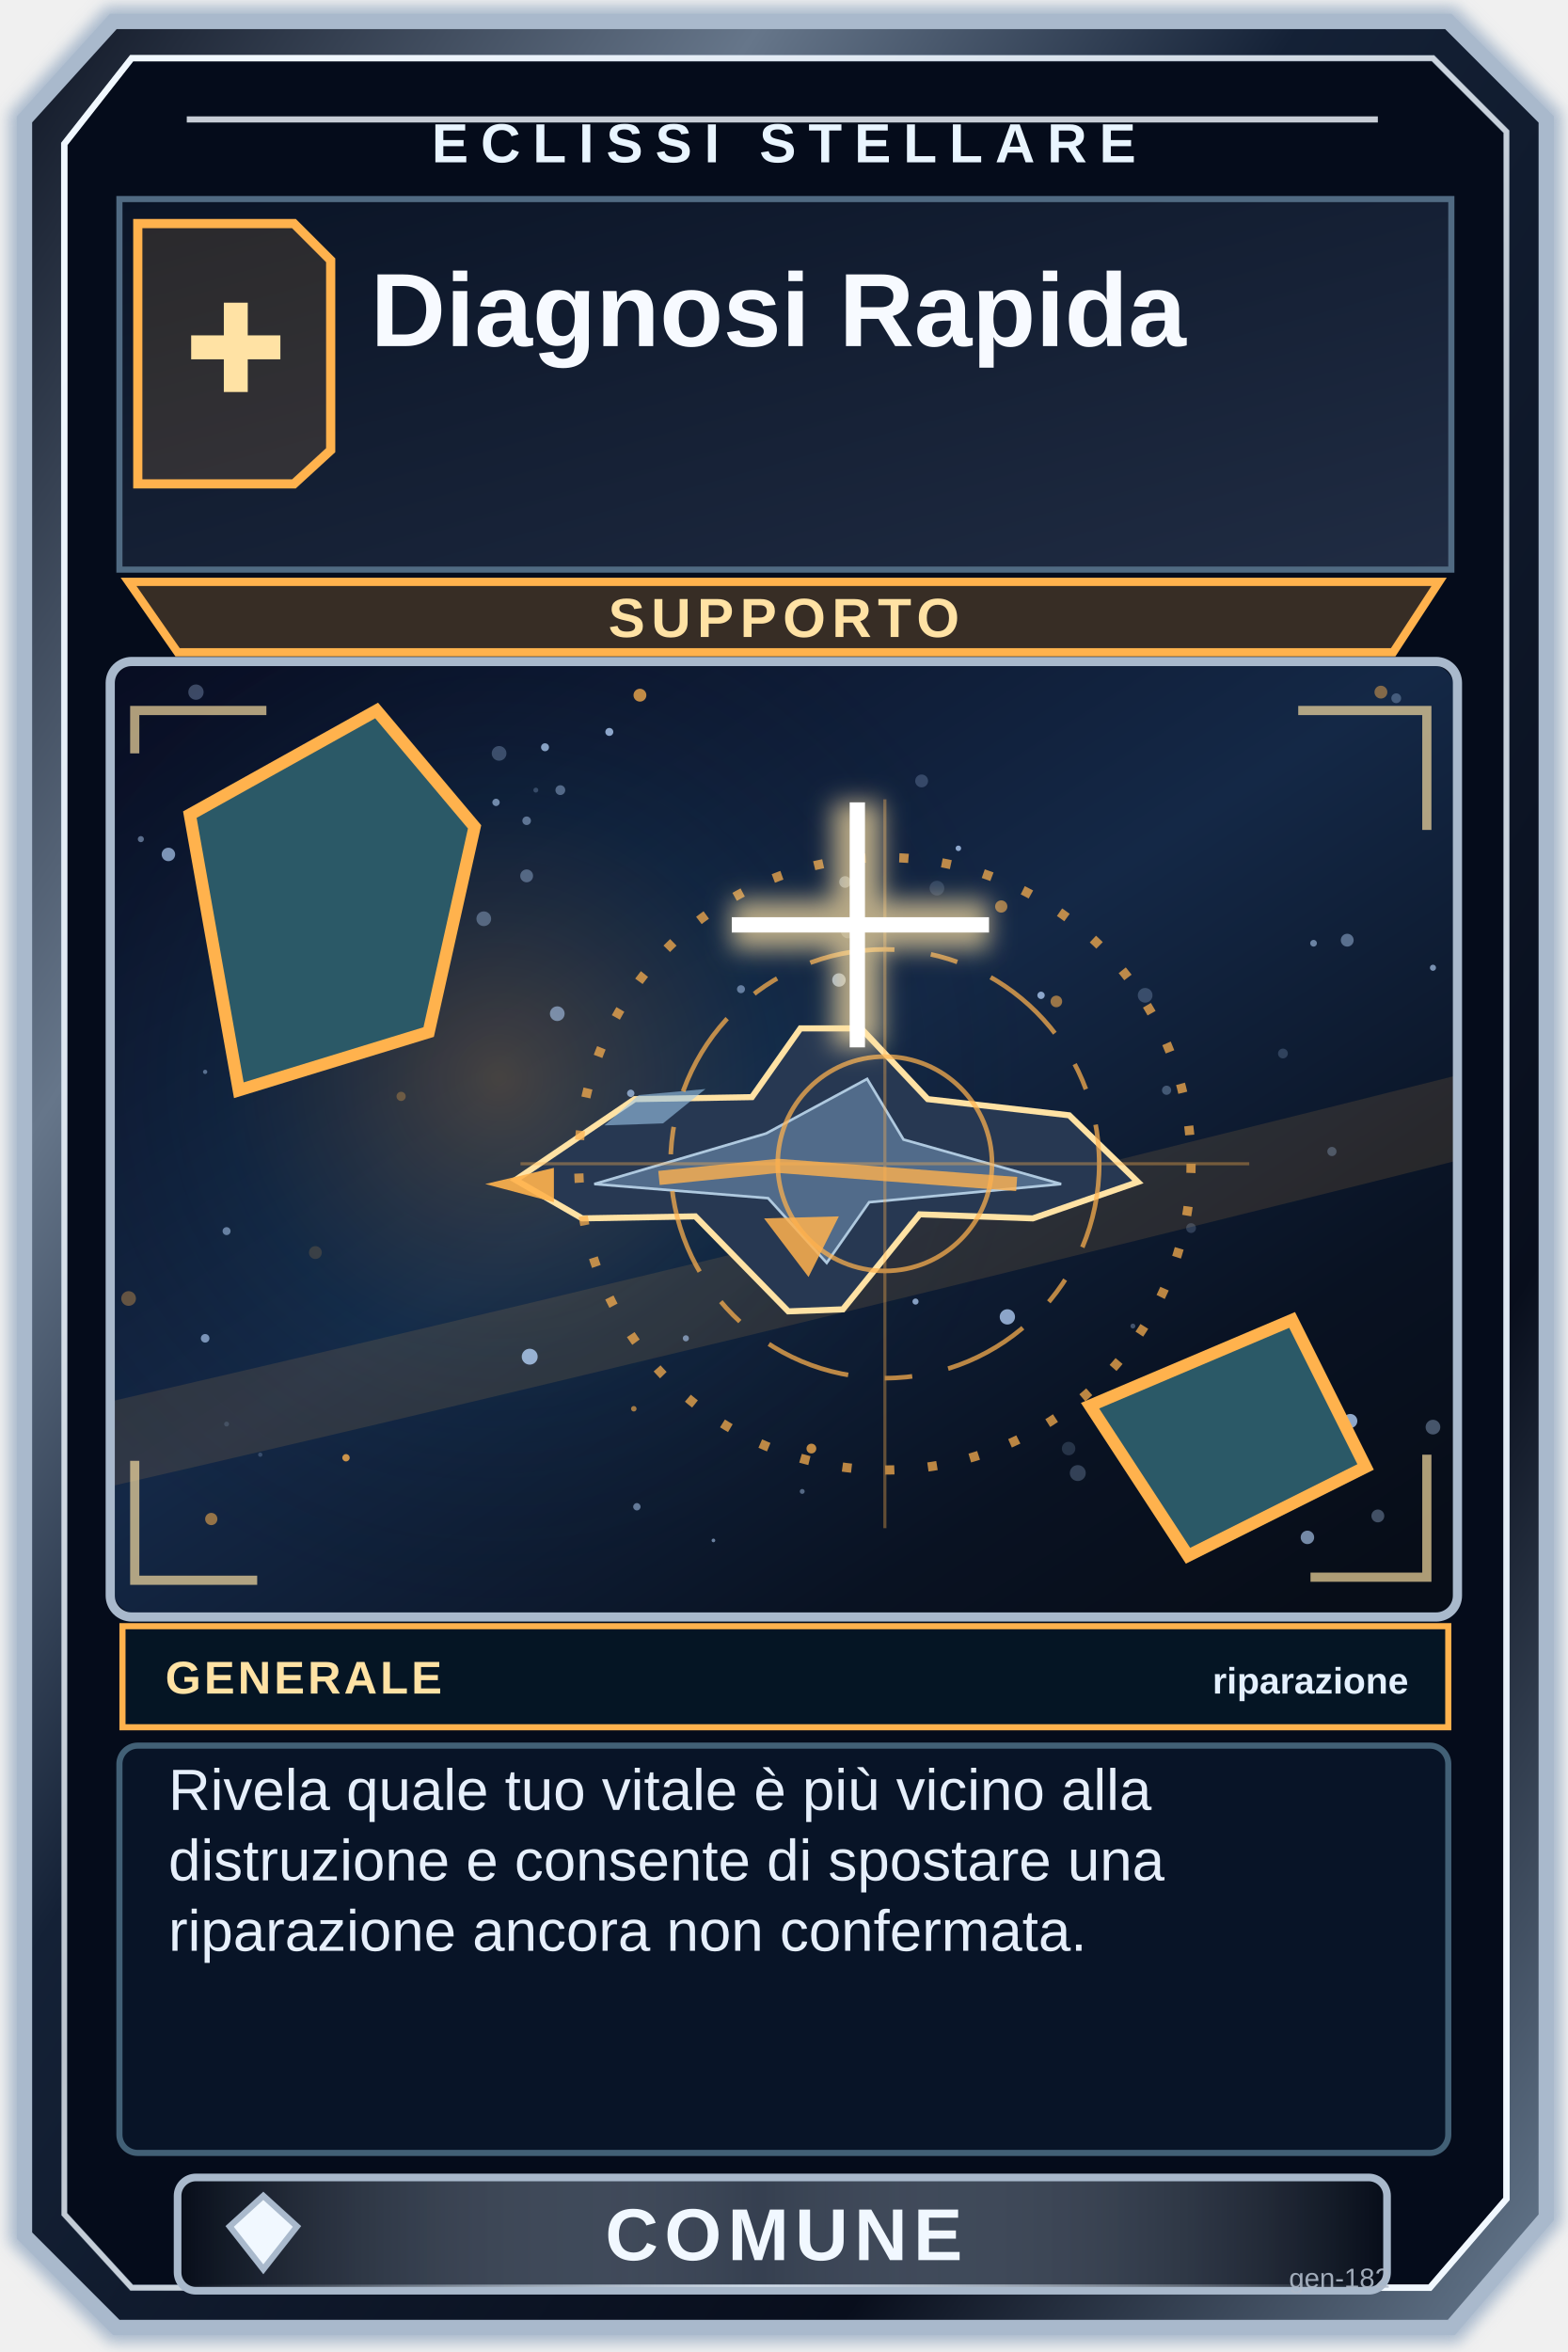
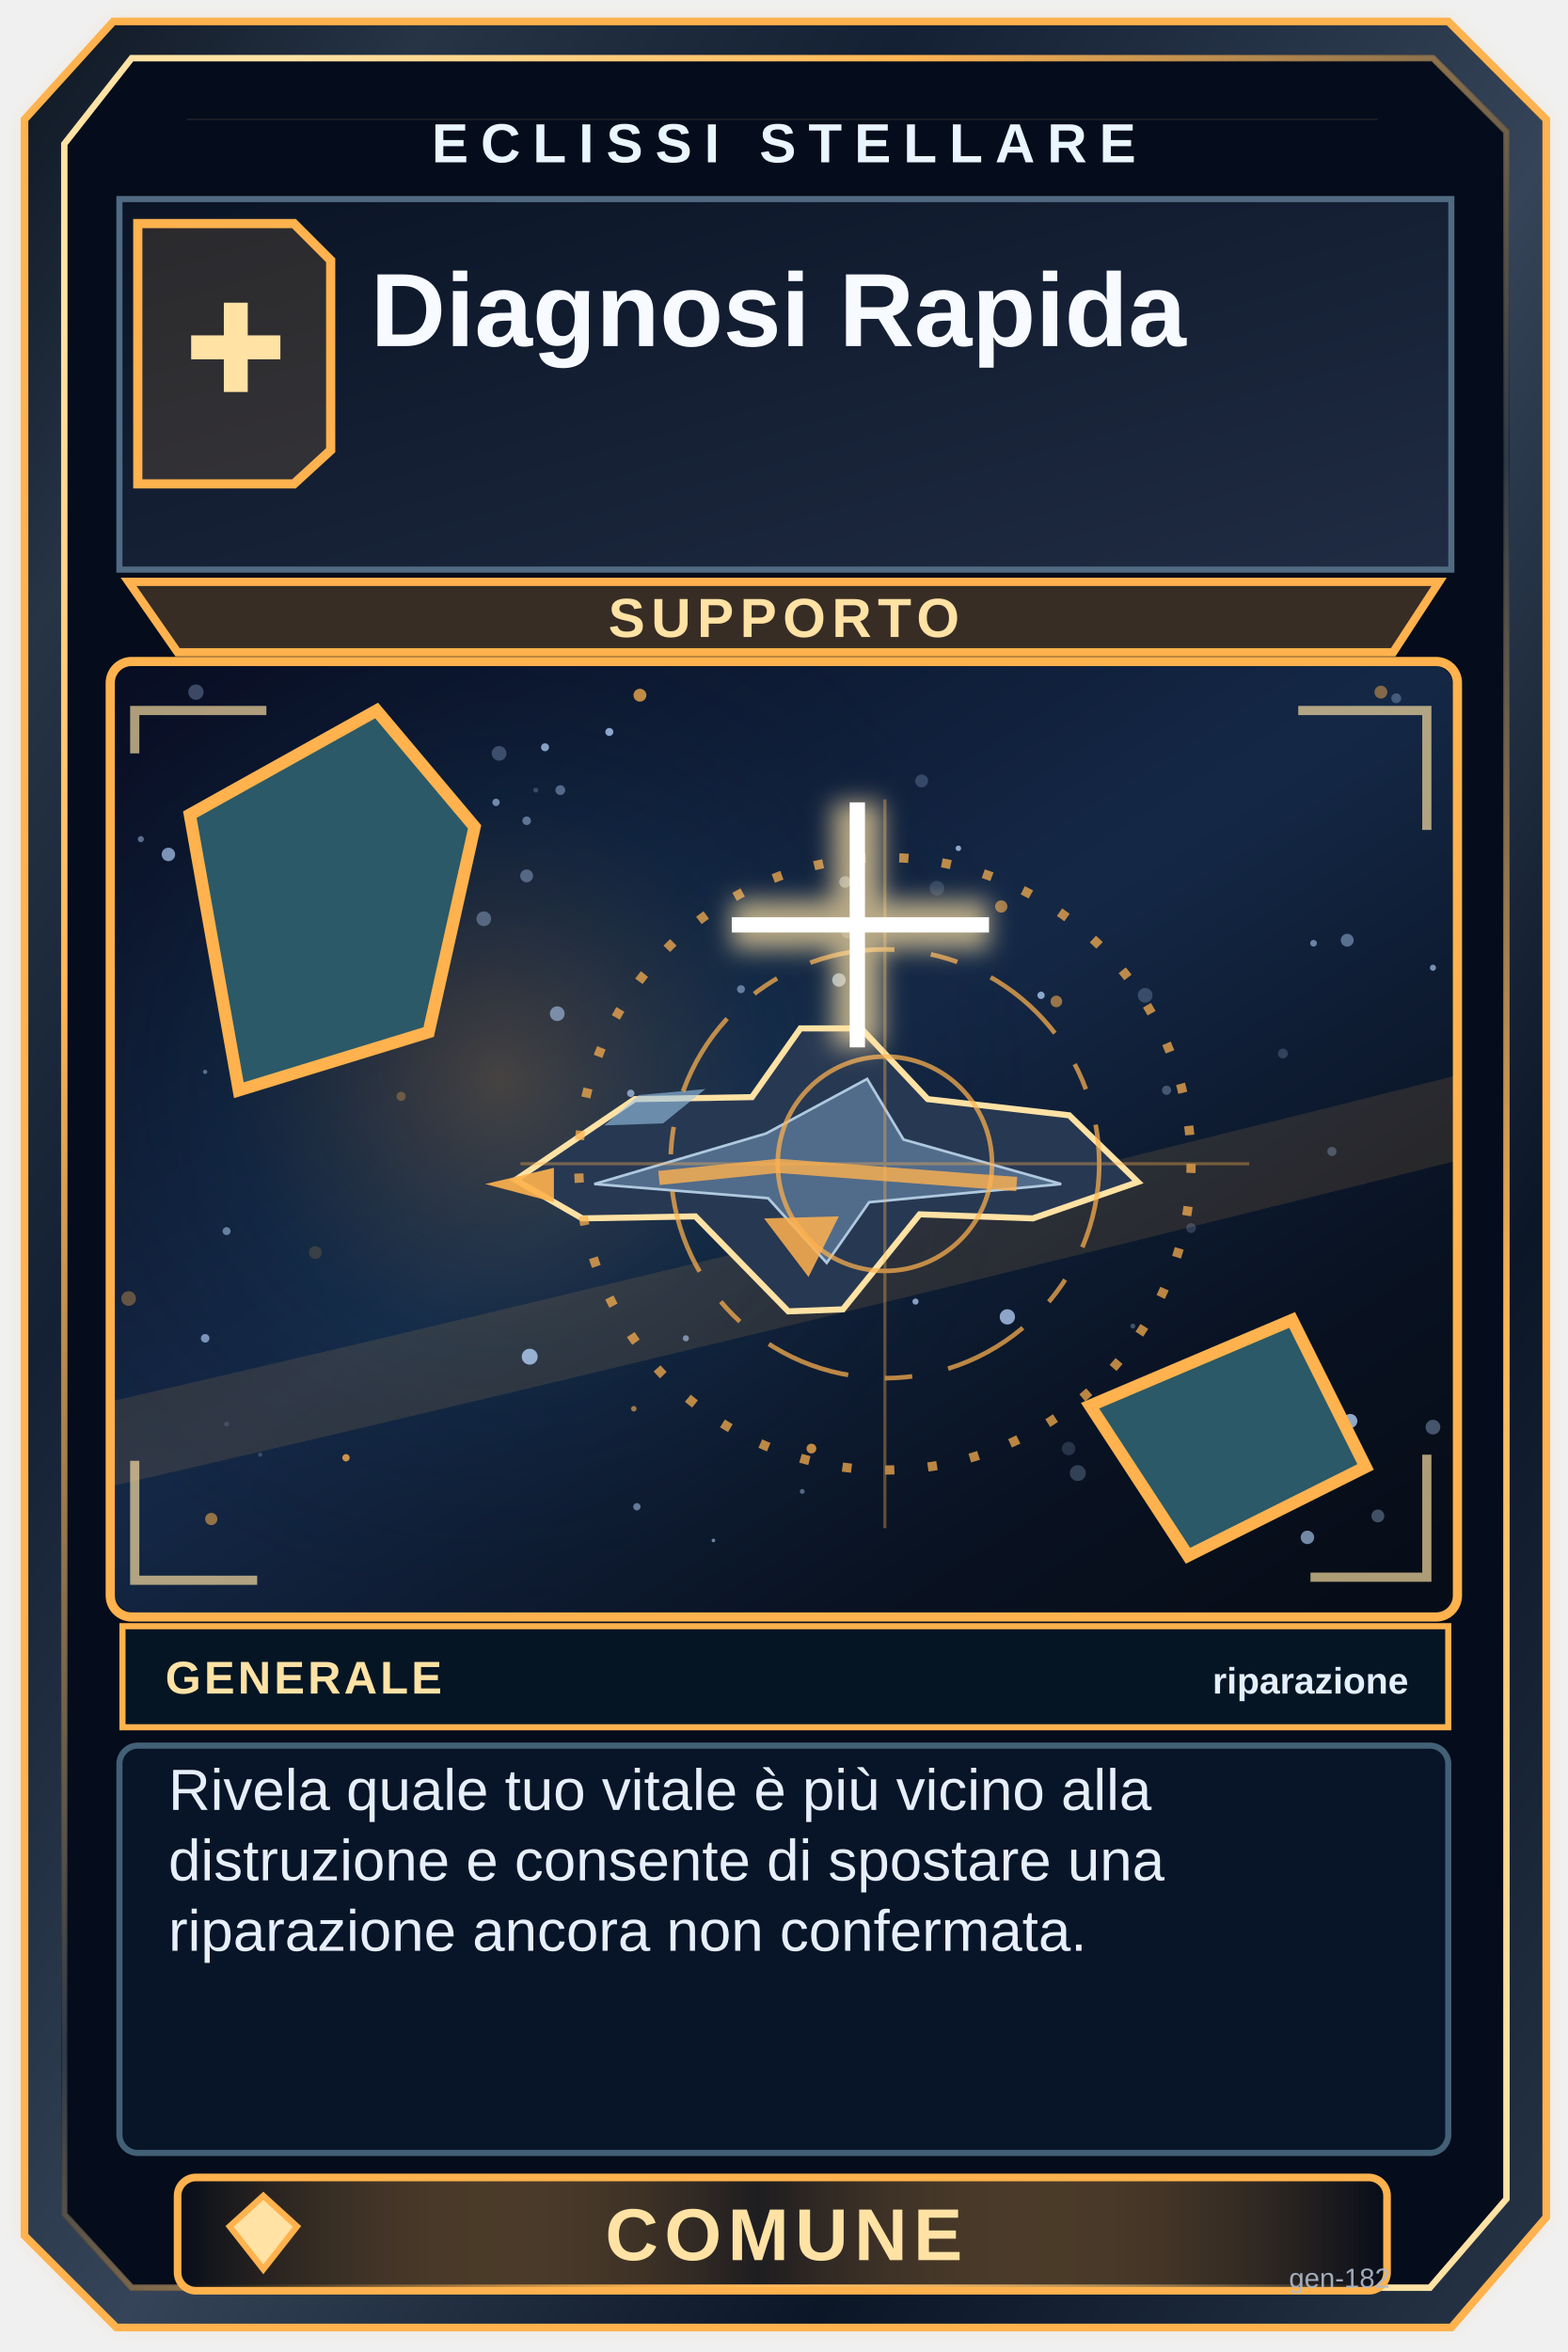
<svg xmlns="http://www.w3.org/2000/svg" width="512" height="768" viewBox="0 0 512 768" role="img" aria-label="Diagnosi Rapida · SUPPORTO · COMUNE">
  <defs>
    <linearGradient id="metal" x1="0" y1="0" x2="1" y2="1">
-       <stop stop-color="#111827" />
-       <stop offset=".24" stop-color="#66768a" />
-       <stop offset=".42" stop-color="#142136" />
-       <stop offset=".77" stop-color="#080e1c" />
-       <stop offset="1" stop-color="#66798e" />
+       <stop stop-color="#101824" />
+       <stop offset=".13" stop-color="#263446" />
+       <stop offset=".29" stop-color="#142033" />
+       <stop offset=".53" stop-color="#354458" />
+       <stop offset=".76" stop-color="#0b1627" />
+       <stop offset="1" stop-color="#263446" />
    </linearGradient>
    <linearGradient id="rim" x1=".15" y1="0" x2=".87" y2="1">
-       <stop stop-color="#f1f8ff" />
-       <stop offset=".2" stop-color="#a9b9cc" />
+       <stop stop-color="#ffe2a4" />
+       <stop offset=".2" stop-color="#ffb24d" />
      <stop offset=".52" stop-color="#19283c" />
-       <stop offset=".78" stop-color="#a9b9cc" />
-       <stop offset="1" stop-color="#f1f8ff" />
+       <stop offset=".78" stop-color="#ffb24d" />
+       <stop offset="1" stop-color="#ffe2a4" />
    </linearGradient>
    <linearGradient id="spaceSky" x1="0" y1="0" x2=".9" y2="1">
      <stop stop-color="#080d22" />
      <stop offset=".49" stop-color="#142846" />
      <stop offset=".82" stop-color="#091222" />
      <stop offset="1" stop-color="#070d18" />
    </linearGradient>
    <radialGradient id="planet">
      <stop stop-color="#ffb24d" stop-opacity=".65" />
      <stop offset=".52" stop-color="#194761" stop-opacity=".42" />
      <stop offset="1" stop-color="#0a1529" stop-opacity=".05" />
    </radialGradient>
    <linearGradient id="titlePanel" x1="0" x2="1" y1="0" y2="1">
      <stop stop-color="#0a1426" />
      <stop offset="1" stop-color="#202c43" />
    </linearGradient>
    <linearGradient id="rarityShine" x1="0" y1="0" x2="1" y2="0">
      <stop stop-color="#070d19" />
-       <stop offset=".48" stop-color="#a9b9cc" stop-opacity=".30" />
+       <stop offset=".48" stop-color="#ffb24d" stop-opacity="0.1" />
      <stop offset="1" stop-color="#070d19" />
    </linearGradient>
    <filter id="rimGlow" x="-30%" y="-30%" width="160%" height="160%">
-       <feGaussianBlur stdDeviation="2.3" />
+       <feGaussianBlur stdDeviation="2.45" />
    </filter>
    <filter id="beamGlow" x="-70%" y="-70%" width="240%" height="240%">
      <feGaussianBlur stdDeviation="4" />
    </filter>
    <clipPath id="artClip">
      <rect x="37" y="217" width="438" height="310" rx="8" />
    </clipPath>
  </defs>
-   <path d="M37 7H473L505 39V724L474 760H38L8 730V39Z" fill="#030712" stroke="#a9b9cc" stroke-width="10" filter="url(#rimGlow)" />
-   <path d="M37 7H473L505 39V724L474 760H38L8 730V39Z" fill="url(#metal)" stroke="#a9b9cc" stroke-width="5" />
+   <path d="M37 7H473L505 39V724L474 760H38L8 730V39Z" fill="#030712" stroke="#ffb24d" stroke-width="2.8" opacity="0.12" filter="url(#rimGlow)" />
+   <path d="M37 7H473L505 39V724L474 760H38L8 730V39Z" fill="url(#metal)" stroke="#ffb24d" stroke-width="2.5" />
  <path d="M43 19H468L492 43V718L467 747H43L21 723V47Z" fill="#050c1b" stroke="url(#rim)" stroke-width="2.1" />
-   <path d="M43 19H468L492 43V718L467 747H43L21 723V47Z" fill="none" stroke="#f1f8ff" stroke-width="1.8" opacity=".75" />
-   <path d="M61 39H450" stroke="#f1f8ff" stroke-width="2" opacity=".82" />
+   <path d="M43 19H468L492 43V718L467 747H43L21 723V47Z" fill="none" stroke="#ffe2a4" stroke-width="1.35" opacity="0.1" />
+   <path d="M61 39H450" stroke="#ffe2a4" stroke-width="0.5" opacity="0.1" />
+   <path d="M32 85V51L52 29H135 M376 29H458L482 52V122 M32 648V715L50 735H128 M382 735H460L481 713V647" fill="none" stroke="#f7fcff" stroke-width="1" opacity="0" />
+   <path d="M61 43H450" stroke="#fff" stroke-width="1" opacity="0" />
  <text x="256" y="53" text-anchor="middle" fill="#e9f5ff" font-size="18" font-family="Arial, sans-serif" font-weight="700" letter-spacing="4">ECLISSI STELLARE</text>
  <path d="M39 65H474V186H39Z" fill="url(#titlePanel)" stroke="#506a82" stroke-width="2" />
  <path d="M45 73H96L108 85V147L96 158H45Z" fill="#ffb24d" fill-opacity=".13" stroke="#ffb24d" stroke-width="3" />
  <text x="77" y="128" text-anchor="middle" fill="#ffe2a4" font-family="Arial, sans-serif" font-size="40" font-weight="bold">✚</text>
  <text x="121" y="113" fill="#f7faff" font-family="Arial,sans-serif" font-size="34" font-weight="800">Diagnosi Rapida</text>
  <path d="M42 190H470L455 213H58Z" fill="#ffb24d" fill-opacity=".20" stroke="#ffb24d" stroke-width="2.7" />
  <text x="256" y="208" text-anchor="middle" fill="#ffe2a4" font-family="Arial,sans-serif" font-size="18" font-weight="900" letter-spacing="2">SUPPORTO</text>
  <g clip-path="url(#artClip)">
    <rect x="37" y="217" width="438" height="310" fill="url(#spaceSky)" />
    <circle cx="163" cy="352" r="170" fill="url(#planet)" opacity=".34" />
    <path d="M12 477Q218 430 508 357" fill="none" stroke="#ffb24d" stroke-width="27" opacity=".12" />
    <circle cx="265" cy="473" r="1.6" fill="#ffb24d" opacity="0.74" />
    <circle cx="419" cy="344" r="1.6" fill="#b9d7ff" opacity="0.20" />
    <circle cx="107" cy="311" r="1.5" fill="#b9d7ff" opacity="0.62" />
    <circle cx="82" cy="354" r="2.5" fill="#b9d7ff" opacity="0.64" />
    <circle cx="440" cy="307" r="2.1" fill="#b9d7ff" opacity="0.43" />
    <circle cx="163" cy="246" r="2.4" fill="#b9d7ff" opacity="0.27" />
    <circle cx="207" cy="460" r="0.9" fill="#ffb24d" opacity="0.61" />
    <circle cx="274" cy="320" r="2.2" fill="#b9d7ff" opacity="0.72" />
    <circle cx="429" cy="308" r="1.1" fill="#b9d7ff" opacity="0.54" />
    <circle cx="468" cy="316" r="1.0" fill="#b9d7ff" opacity="0.62" />
    <circle cx="299" cy="369" r="2.3" fill="#b9d7ff" opacity="0.44" />
    <circle cx="441" cy="464" r="2.3" fill="#b9d7ff" opacity="0.76" />
    <circle cx="131" cy="358" r="1.5" fill="#ffb24d" opacity="0.30" />
    <circle cx="468" cy="466" r="2.4" fill="#b9d7ff" opacity="0.35" />
    <circle cx="64" cy="226" r="2.5" fill="#b9d7ff" opacity="0.29" />
    <circle cx="224" cy="437" r="1.0" fill="#b9d7ff" opacity="0.57" />
    <circle cx="80" cy="288" r="1.3" fill="#b9d7ff" opacity="0.75" />
    <circle cx="206" cy="357" r="1.2" fill="#b9d7ff" opacity="0.66" />
    <circle cx="42" cy="424" r="2.4" fill="#ffb24d" opacity="0.35" />
    <circle cx="182" cy="331" r="2.4" fill="#b9d7ff" opacity="0.54" />
    <circle cx="190" cy="392" r="2.3" fill="#b9d7ff" opacity="0.42" />
    <circle cx="233" cy="503" r="0.6" fill="#b9d7ff" opacity="0.55" />
    <circle cx="381" cy="356" r="1.5" fill="#b9d7ff" opacity="0.31" />
    <circle cx="115" cy="344" r="1.9" fill="#b9d7ff" opacity="0.59" />
    <circle cx="209" cy="227" r="2.1" fill="#ffb24d" opacity="0.74" />
    <circle cx="352" cy="481" r="2.6" fill="#b9d7ff" opacity="0.24" />
    <circle cx="435" cy="376" r="1.5" fill="#b9d7ff" opacity="0.27" />
    <circle cx="370" cy="433" r="0.8" fill="#b9d7ff" opacity="0.32" />
    <circle cx="172" cy="286" r="2.1" fill="#b9d7ff" opacity="0.37" />
    <circle cx="73" cy="327" r="2.0" fill="#b9d7ff" opacity="0.75" />
    <circle cx="73" cy="309" r="0.6" fill="#ffb24d" opacity="0.28" />
    <circle cx="162" cy="262" r="1.2" fill="#b9d7ff" opacity="0.58" />
    <circle cx="427" cy="502" r="2.2" fill="#b9d7ff" opacity="0.61" />
    <circle cx="349" cy="473" r="2.2" fill="#b9d7ff" opacity="0.17" />
    <circle cx="129" cy="256" r="1.6" fill="#b9d7ff" opacity="0.52" />
    <circle cx="158" cy="300" r="2.4" fill="#b9d7ff" opacity="0.35" />
    <circle cx="382" cy="483" r="1.8" fill="#ffb24d" opacity="0.41" />
    <circle cx="183" cy="258" r="1.6" fill="#b9d7ff" opacity="0.40" />
    <circle cx="301" cy="255" r="2.1" fill="#b9d7ff" opacity="0.22" />
    <circle cx="374" cy="325" r="2.4" fill="#b9d7ff" opacity="0.24" />
    <circle cx="242" cy="323" r="1.3" fill="#b9d7ff" opacity="0.49" />
    <circle cx="74" cy="465" r="0.8" fill="#b9d7ff" opacity="0.16" />
    <circle cx="451" cy="226" r="2.1" fill="#ffb24d" opacity="0.47" />
    <circle cx="199" cy="239" r="1.3" fill="#b9d7ff" opacity="0.74" />
    <circle cx="175" cy="258" r="0.8" fill="#b9d7ff" opacity="0.24" />
    <circle cx="336" cy="385" r="2.7" fill="#b9d7ff" opacity="0.44" />
    <circle cx="208" cy="492" r="1.2" fill="#b9d7ff" opacity="0.50" />
    <circle cx="128" cy="296" r="2.5" fill="#b9d7ff" opacity="0.46" />
    <circle cx="345" cy="327" r="1.9" fill="#ffb24d" opacity="0.57" />
    <circle cx="266" cy="358" r="0.9" fill="#b9d7ff" opacity="0.77" />
    <circle cx="276" cy="288" r="1.9" fill="#b9d7ff" opacity="0.52" />
    <circle cx="85" cy="475" r="0.7" fill="#b9d7ff" opacity="0.22" />
    <circle cx="82" cy="314" r="1.7" fill="#b9d7ff" opacity="0.22" />
    <circle cx="313" cy="277" r="0.9" fill="#b9d7ff" opacity="0.74" />
    <circle cx="327" cy="296" r="2.0" fill="#ffb24d" opacity="0.59" />
    <circle cx="299" cy="425" r="1.0" fill="#b9d7ff" opacity="0.70" />
    <circle cx="46" cy="274" r="1.0" fill="#b9d7ff" opacity="0.46" />
    <circle cx="389" cy="401" r="1.6" fill="#b9d7ff" opacity="0.20" />
    <circle cx="306" cy="290" r="2.4" fill="#b9d7ff" opacity="0.16" />
    <circle cx="55" cy="279" r="2.2" fill="#b9d7ff" opacity="0.65" />
    <circle cx="113" cy="476" r="1.2" fill="#ffb24d" opacity="0.78" />
    <circle cx="329" cy="430" r="2.5" fill="#b9d7ff" opacity="0.74" />
    <circle cx="456" cy="228" r="1.6" fill="#b9d7ff" opacity="0.30" />
    <circle cx="277" cy="304" r="2.4" fill="#b9d7ff" opacity="0.34" />
    <circle cx="262" cy="487" r="0.8" fill="#b9d7ff" opacity="0.42" />
    <circle cx="340" cy="325" r="1.2" fill="#b9d7ff" opacity="0.73" />
    <circle cx="69" cy="496" r="2.0" fill="#ffb24d" opacity="0.55" />
    <circle cx="143" cy="279" r="0.6" fill="#b9d7ff" opacity="0.50" />
    <circle cx="172" cy="268" r="1.4" fill="#b9d7ff" opacity="0.46" />
    <circle cx="178" cy="244" r="1.3" fill="#b9d7ff" opacity="0.71" />
    <circle cx="74" cy="402" r="1.3" fill="#b9d7ff" opacity="0.51" />
    <circle cx="97" cy="301" r="2.3" fill="#b9d7ff" opacity="0.55" />
    <circle cx="103" cy="409" r="2.1" fill="#ffb24d" opacity="0.16" />
    <circle cx="450" cy="495" r="2.1" fill="#b9d7ff" opacity="0.33" />
    <circle cx="67" cy="437" r="1.4" fill="#b9d7ff" opacity="0.62" />
    <circle cx="173" cy="443" r="2.6" fill="#b9d7ff" opacity="0.76" />
    <circle cx="67" cy="350" r="0.7" fill="#b9d7ff" opacity="0.43" />
    <circle cx="87" cy="329" r="2.1" fill="#b9d7ff" opacity="0.52" />
    <g transform="translate(270 382) rotate(0) scale(0.66)">
      <path d="M-154 5 L-95 -35 L-37 -36 L-13 -70 L17 -70 L50 -35 L120 -27 L154 6 L102 24 L46 22 L8 69 L-19 70 L-65 23 L-121 24 Z" fill="#273852" stroke="#ffe2a4" stroke-width="3" />
      <path d="M-115 7 L-30 -18 L20 -45 L38 -15 L116 7 L21 16 L0 46 L-29 14Z" fill="#516b8a" stroke="#afc9df" stroke-width="1.3" />
      <path d="M-83 4 L-24 -2 L28 2 L94 7" fill="none" stroke="#ffb24d" stroke-width="7" opacity=".8" />
      <path d="M-31 24 L-9 53 L6 23" fill="#ffb24d" opacity=".85" />
      <path d="M-135 -1 L-169 7 L-135 16" fill="#ffb24d" opacity=".9" />
      <path d="M-110 -22 L-81 -23 L-60 -40 L-93 -37 Z" fill="#99c4e8" opacity=".6" />
    </g>
    <g fill="none" stroke="#ffb24d" opacity=".72">
      <circle cx="289" cy="380" r="100" stroke-width="3" stroke-dasharray="3 11" />
      <circle cx="289" cy="380" r="70" stroke-width="1.5" stroke-dasharray="28 12 9 12" />
      <circle cx="289" cy="380" r="35" stroke-width="1.5" />
      <path d="M170 380H408 M289 261V499" stroke-width="1" opacity=".5" />
    </g>
    <path d="M280 262V342 M239 302H323" stroke="#ffe2a4" stroke-width="16" opacity=".7" filter="url(#beamGlow)" />
    <path d="M280 262V342 M239 302H323" stroke="#fff" stroke-width="5" />
    <path d="M62 266l61 -34l32 38l-15 67l-62 19Z M356 459l66 -28l24 48l-58 29Z" fill="#2b5967" stroke="#ffb24d" stroke-width="4" />
    <path d="M44 246V232H87 M424 232h42v39 M44 477v39h40 M428 515h38v-40" stroke="#ffe2a4" stroke-width="3" fill="none" opacity=".67" />
  </g>
-   <rect x="36" y="216" width="440" height="312" rx="7" fill="none" stroke="#a9b9cc" stroke-width="3" />
+   <rect x="36" y="216" width="440" height="312" rx="7" fill="none" stroke="#ffb24d" stroke-width="3" />
  <path d="M40 531H473V564H40Z" fill="#051524" stroke="#ffb24d" stroke-width="2" />
  <text x="54" y="553" fill="#ffe2a4" font-family="Arial,sans-serif" font-size="15" font-weight="bold" letter-spacing="1">GENERALE</text>
  <text x="460" y="553" text-anchor="end" fill="#e4f0ff" font-family="Arial,sans-serif" font-size="12" font-weight="bold">riparazione</text>
  <rect x="39" y="570" width="434" height="133" rx="6" fill="#081427" stroke="#426076" stroke-width="2" />
  <text x="55" y="591" fill="#e6effb" font-size="19" font-family="Arial,sans-serif">Rivela quale tuo vitale è più vicino alla</text>
  <text x="55" y="614" fill="#e6effb" font-size="19" font-family="Arial,sans-serif">distruzione e consente di spostare una</text>
  <text x="55" y="637" fill="#e6effb" font-size="19" font-family="Arial,sans-serif">riparazione ancora non confermata.</text>
-   <rect x="58" y="711" width="395" height="37" rx="6" fill="url(#rarityShine)" stroke="#a9b9cc" stroke-width="2.5" />
-   <path d="M75 727l11 -10l11 10l-11 14Z" fill="#f1f8ff" stroke="#a9b9cc" stroke-width="2" />
-   <text x="256" y="738" fill="#f1f8ff" text-anchor="middle" font-family="Arial,sans-serif" font-size="24" font-weight="900" letter-spacing="2">COMUNE</text>
+   <rect x="58" y="711" width="395" height="37" rx="6" fill="url(#rarityShine)" stroke="#ffb24d" stroke-width="2.5" />
+   <path d="M75 727l11 -10l11 10l-11 14Z" fill="#ffe2a4" stroke="#ffb24d" stroke-width="2" />
+   <text x="256" y="738" fill="#ffe2a4" text-anchor="middle" font-family="Arial,sans-serif" font-size="24" font-weight="900" letter-spacing="2">COMUNE</text>
  <text x="454" y="747" fill="#afbac9" font-family="Arial,sans-serif" font-size="9" text-anchor="end" opacity=".9">gen-182</text>
</svg>
